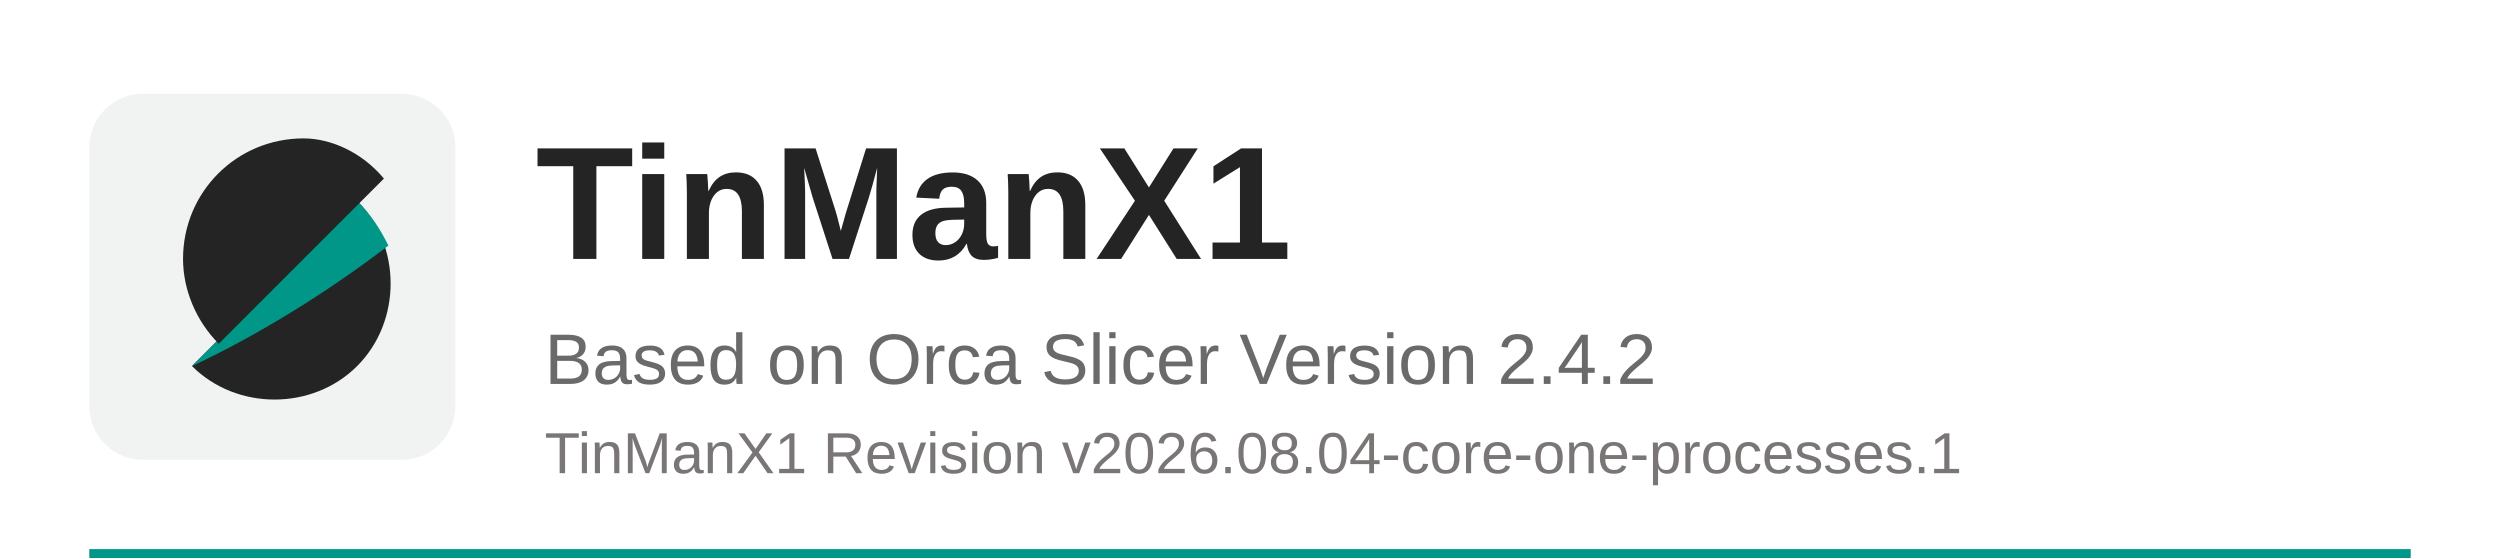
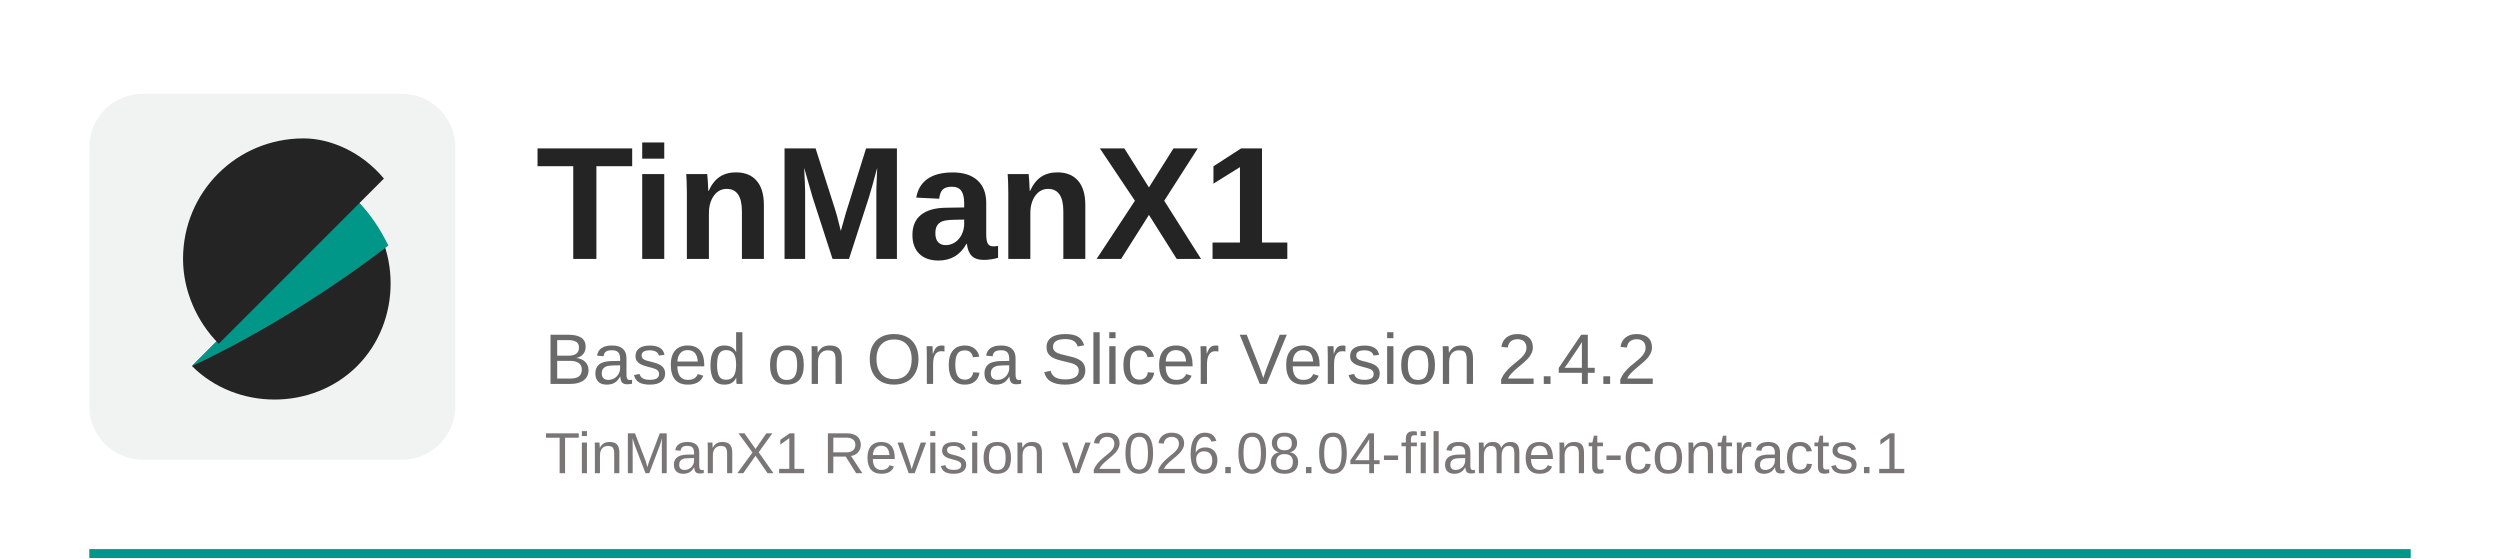
<svg xmlns="http://www.w3.org/2000/svg" width="560" height="125" viewBox="0 0 560 125">
  <rect x="20" y="123" width="520" height="2" fill="#009789" />
  <rect x="20" y="21" width="82" height="82" rx="12" fill="#f1f3f2" />
  <path d="M43 82c10 10 27 10 37 0s10-27 0-37L43 82z" fill="#242424" />
  <path d="M80 45L43 82c15-7 31-17 44-27-2-4-4-7-7-10z" fill="#009789" />
  <path d="M68 31c-15 0-27 12-27 27 0 7 3 14 8 19l37-37c-5-6-12-9-18-9z" fill="#242424" />
  <text x="120" y="58" font-family="Arial, Helvetica, sans-serif" font-size="36" font-weight="700" fill="#242424">TinManX1</text>
  <text x="122" y="86" font-family="Arial, Helvetica, sans-serif" font-size="16" fill="#6b6a6a">Based on Orca Slicer Version 2.4.2</text>
-   <text x="122" y="106" font-family="Arial, Helvetica, sans-serif" font-size="13" fill="#7a7676">TinManX1 Revision v2026.08.04-core-one-processes.1</text>
+   <text x="122" y="106" font-family="Arial, Helvetica, sans-serif" font-size="13" fill="#7a7676">TinManX1 Revision v2026.08.04-filament-contracts.1</text>
</svg>
